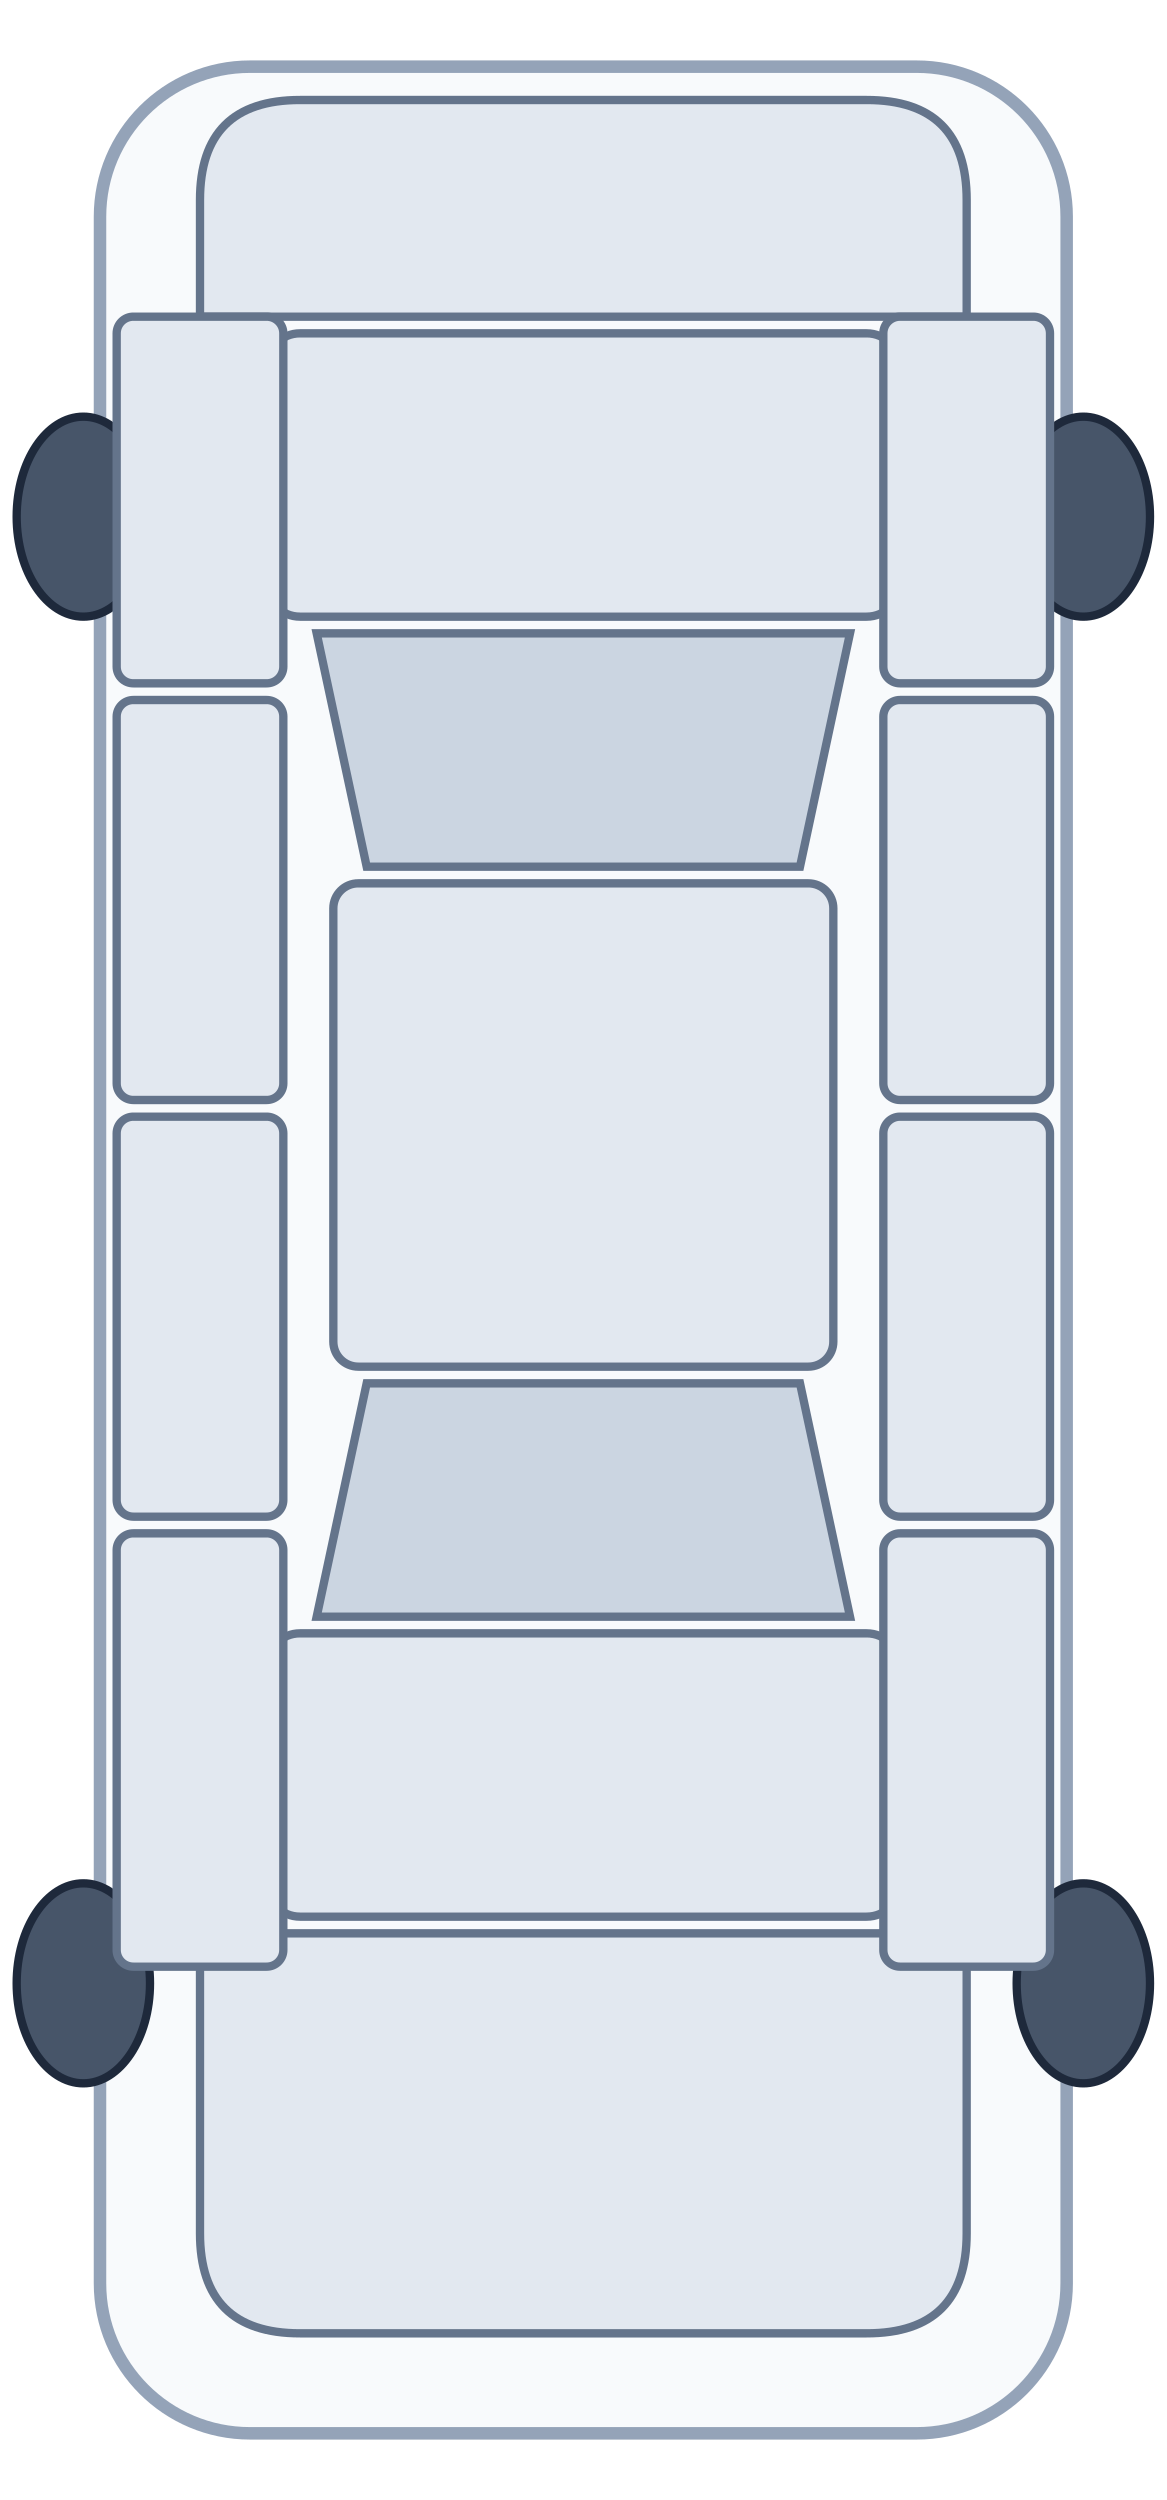
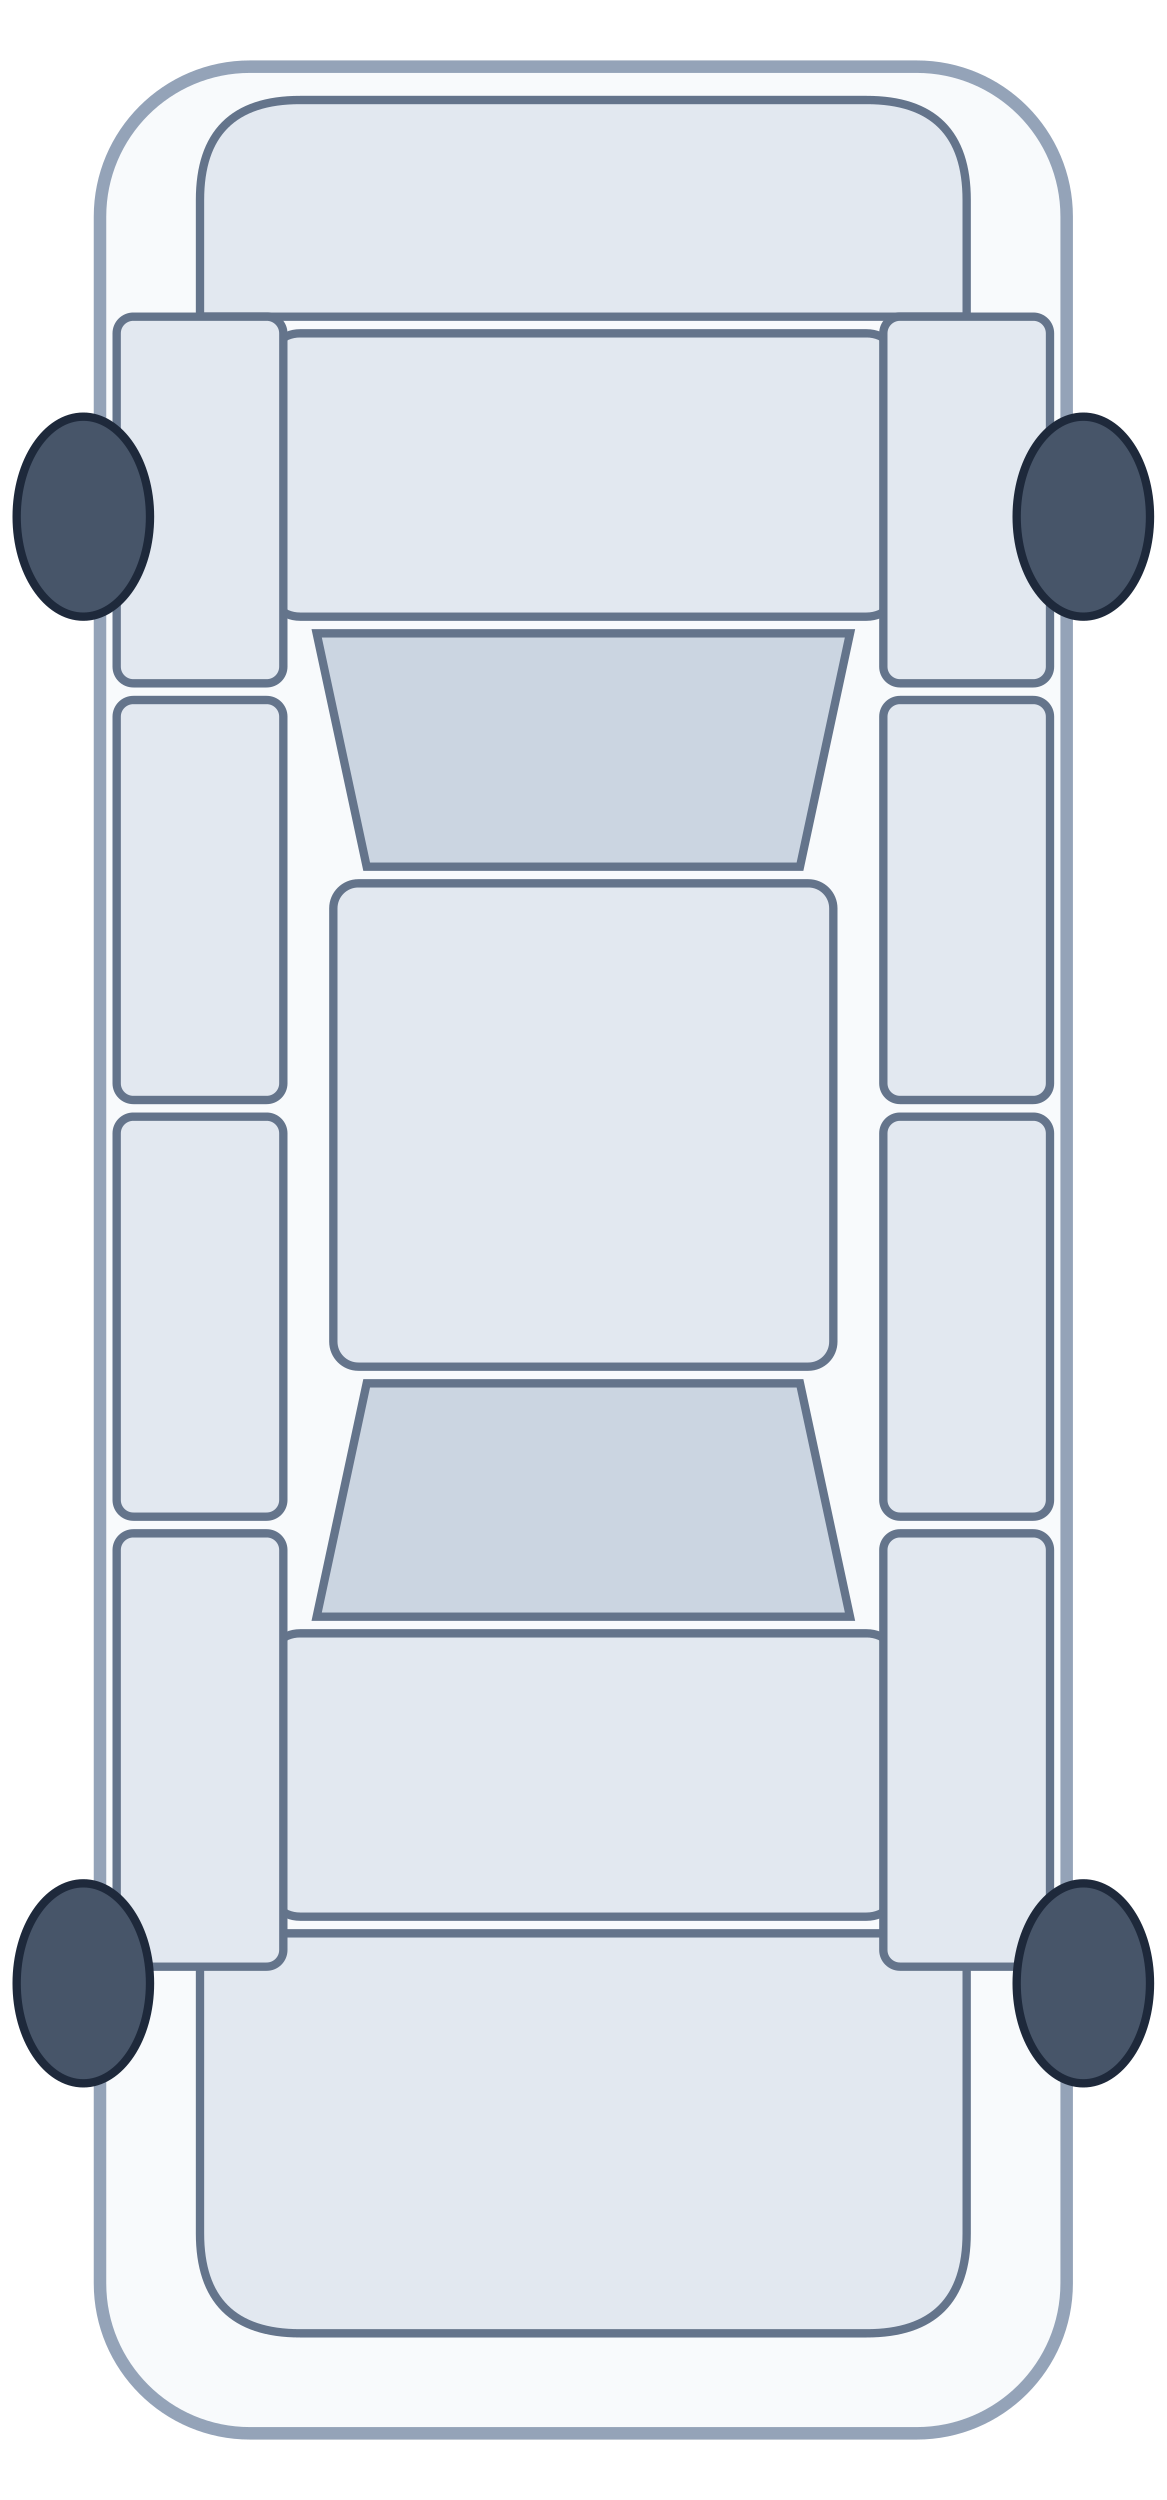
<svg xmlns="http://www.w3.org/2000/svg" viewBox="0 0 140 300">
  <rect x="12" y="8" width="116" height="284" rx="18" fill="#f8fafc" stroke="#94a3b8" stroke-width="1.5" />
-   <g id="LEFT_FRONT_WHEEL" fill="#475569" stroke="#1e293b" stroke-width="1">
-     <ellipse cx="10" cy="62" rx="8" ry="12" />
-     <rect x="0" y="48" width="22" height="28" fill="transparent" stroke="none" />
-   </g>
-   <g id="LEFT_REAR_WHEEL" fill="#475569" stroke="#1e293b" stroke-width="1">
-     <ellipse cx="10" cy="238" rx="8" ry="12" />
-     <rect x="0" y="224" width="22" height="28" fill="transparent" stroke="none" />
-   </g>
-   <g id="RIGHT_FRONT_WHEEL" fill="#475569" stroke="#1e293b" stroke-width="1">
-     <ellipse cx="130" cy="62" rx="8" ry="12" />
-     <rect x="118" y="48" width="22" height="28" fill="transparent" stroke="none" />
-   </g>
-   <g id="RIGHT_REAR_WHEEL" fill="#475569" stroke="#1e293b" stroke-width="1">
-     <ellipse cx="130" cy="238" rx="8" ry="12" />
-     <rect x="118" y="224" width="22" height="28" fill="transparent" stroke="none" />
-   </g>
  <g id="FRONT_BUMPER" fill="#e2e8f0" stroke="#64748b" stroke-width="1">
    <path d="M36 12 H104 Q116 12 116 24 V38 H24 V24 Q24 12 36 12 Z" />
    <rect x="20" y="8" width="100" height="36" fill="transparent" stroke="none" />
  </g>
  <g id="BONNET" fill="#e2e8f0" stroke="#64748b" stroke-width="1">
    <rect x="32" y="40" width="76" height="34" rx="4" />
    <rect x="28" y="36" width="84" height="42" fill="transparent" stroke="none" />
  </g>
  <g id="WINDSCREEN" fill="#cbd5e1" stroke="#64748b" stroke-width="1">
    <path d="M38 76 L102 76 L96 104 H44 Z" />
    <rect x="34" y="72" width="76" height="36" fill="transparent" stroke="none" />
  </g>
  <g id="ROOF" fill="#e2e8f0" stroke="#64748b" stroke-width="1">
    <rect x="40" y="106" width="60" height="58" rx="3" />
    <rect x="36" y="102" width="68" height="66" fill="transparent" stroke="none" />
  </g>
  <g id="REAR_WINDOW" fill="#cbd5e1" stroke="#64748b" stroke-width="1">
    <path d="M44 166 L96 166 L102 194 H38 Z" />
    <rect x="34" y="162" width="76" height="36" fill="transparent" stroke="none" />
  </g>
  <g id="BOOT" fill="#e2e8f0" stroke="#64748b" stroke-width="1">
    <rect x="32" y="196" width="76" height="34" rx="4" />
    <rect x="28" y="192" width="84" height="42" fill="transparent" stroke="none" />
  </g>
  <g id="REAR_BUMPER" fill="#e2e8f0" stroke="#64748b" stroke-width="1">
    <path d="M24 232 H116 V268 Q116 280 104 280 H36 Q24 280 24 268 Z" />
    <rect x="20" y="228" width="100" height="56" fill="transparent" stroke="none" />
  </g>
  <g id="LEFT_FRONT_WING" fill="#e2e8f0" stroke="#64748b" stroke-width="1">
    <rect x="14" y="38" width="20" height="44" rx="2" />
-     <rect x="8" y="32" width="28" height="56" fill="transparent" stroke="none" />
+     <rect x="22" y="32" width="22" height="56" fill="transparent" stroke="none" />
  </g>
  <g id="LEFT_FRONT_DOOR" fill="#e2e8f0" stroke="#64748b" stroke-width="1">
    <rect x="14" y="84" width="20" height="48" rx="2" />
-     <rect x="8" y="78" width="28" height="60" fill="transparent" stroke="none" />
+     <rect x="22" y="78" width="22" height="60" fill="transparent" stroke="none" />
  </g>
  <g id="LEFT_REAR_DOOR" fill="#e2e8f0" stroke="#64748b" stroke-width="1">
    <rect x="14" y="134" width="20" height="48" rx="2" />
-     <rect x="8" y="128" width="28" height="60" fill="transparent" stroke="none" />
+     <rect x="22" y="128" width="22" height="60" fill="transparent" stroke="none" />
  </g>
  <g id="LEFT_REAR_WING" fill="#e2e8f0" stroke="#64748b" stroke-width="1">
    <rect x="14" y="184" width="20" height="52" rx="2" />
-     <rect x="8" y="178" width="28" height="64" fill="transparent" stroke="none" />
+     <rect x="22" y="178" width="22" height="64" fill="transparent" stroke="none" />
  </g>
  <g id="RIGHT_FRONT_WING" fill="#e2e8f0" stroke="#64748b" stroke-width="1">
    <rect x="106" y="38" width="20" height="44" rx="2" />
-     <rect x="104" y="32" width="28" height="56" fill="transparent" stroke="none" />
+     <rect x="96" y="32" width="22" height="56" fill="transparent" stroke="none" />
  </g>
  <g id="RIGHT_FRONT_DOOR" fill="#e2e8f0" stroke="#64748b" stroke-width="1">
    <rect x="106" y="84" width="20" height="48" rx="2" />
-     <rect x="104" y="78" width="28" height="60" fill="transparent" stroke="none" />
+     <rect x="96" y="78" width="22" height="60" fill="transparent" stroke="none" />
  </g>
  <g id="RIGHT_REAR_DOOR" fill="#e2e8f0" stroke="#64748b" stroke-width="1">
    <rect x="106" y="134" width="20" height="48" rx="2" />
-     <rect x="104" y="128" width="28" height="60" fill="transparent" stroke="none" />
+     <rect x="96" y="128" width="22" height="60" fill="transparent" stroke="none" />
  </g>
  <g id="RIGHT_REAR_WING" fill="#e2e8f0" stroke="#64748b" stroke-width="1">
    <rect x="106" y="184" width="20" height="52" rx="2" />
-     <rect x="104" y="178" width="28" height="64" fill="transparent" stroke="none" />
+     <rect x="96" y="178" width="22" height="64" fill="transparent" stroke="none" />
+   </g>
+   <g id="LEFT_FRONT_WHEEL" fill="#475569" stroke="#1e293b" stroke-width="1">
+     <ellipse cx="10" cy="62" rx="8" ry="12" />
+     <rect x="0" y="48" width="22" height="28" fill="transparent" stroke="none" />
+   </g>
+   <g id="LEFT_REAR_WHEEL" fill="#475569" stroke="#1e293b" stroke-width="1">
+     <ellipse cx="10" cy="238" rx="8" ry="12" />
+     <rect x="0" y="224" width="22" height="28" fill="transparent" stroke="none" />
+   </g>
+   <g id="RIGHT_FRONT_WHEEL" fill="#475569" stroke="#1e293b" stroke-width="1">
+     <ellipse cx="130" cy="62" rx="8" ry="12" />
+     <rect x="118" y="48" width="22" height="28" fill="transparent" stroke="none" />
+   </g>
+   <g id="RIGHT_REAR_WHEEL" fill="#475569" stroke="#1e293b" stroke-width="1">
+     <ellipse cx="130" cy="238" rx="8" ry="12" />
+     <rect x="118" y="224" width="22" height="28" fill="transparent" stroke="none" />
  </g>
</svg>
